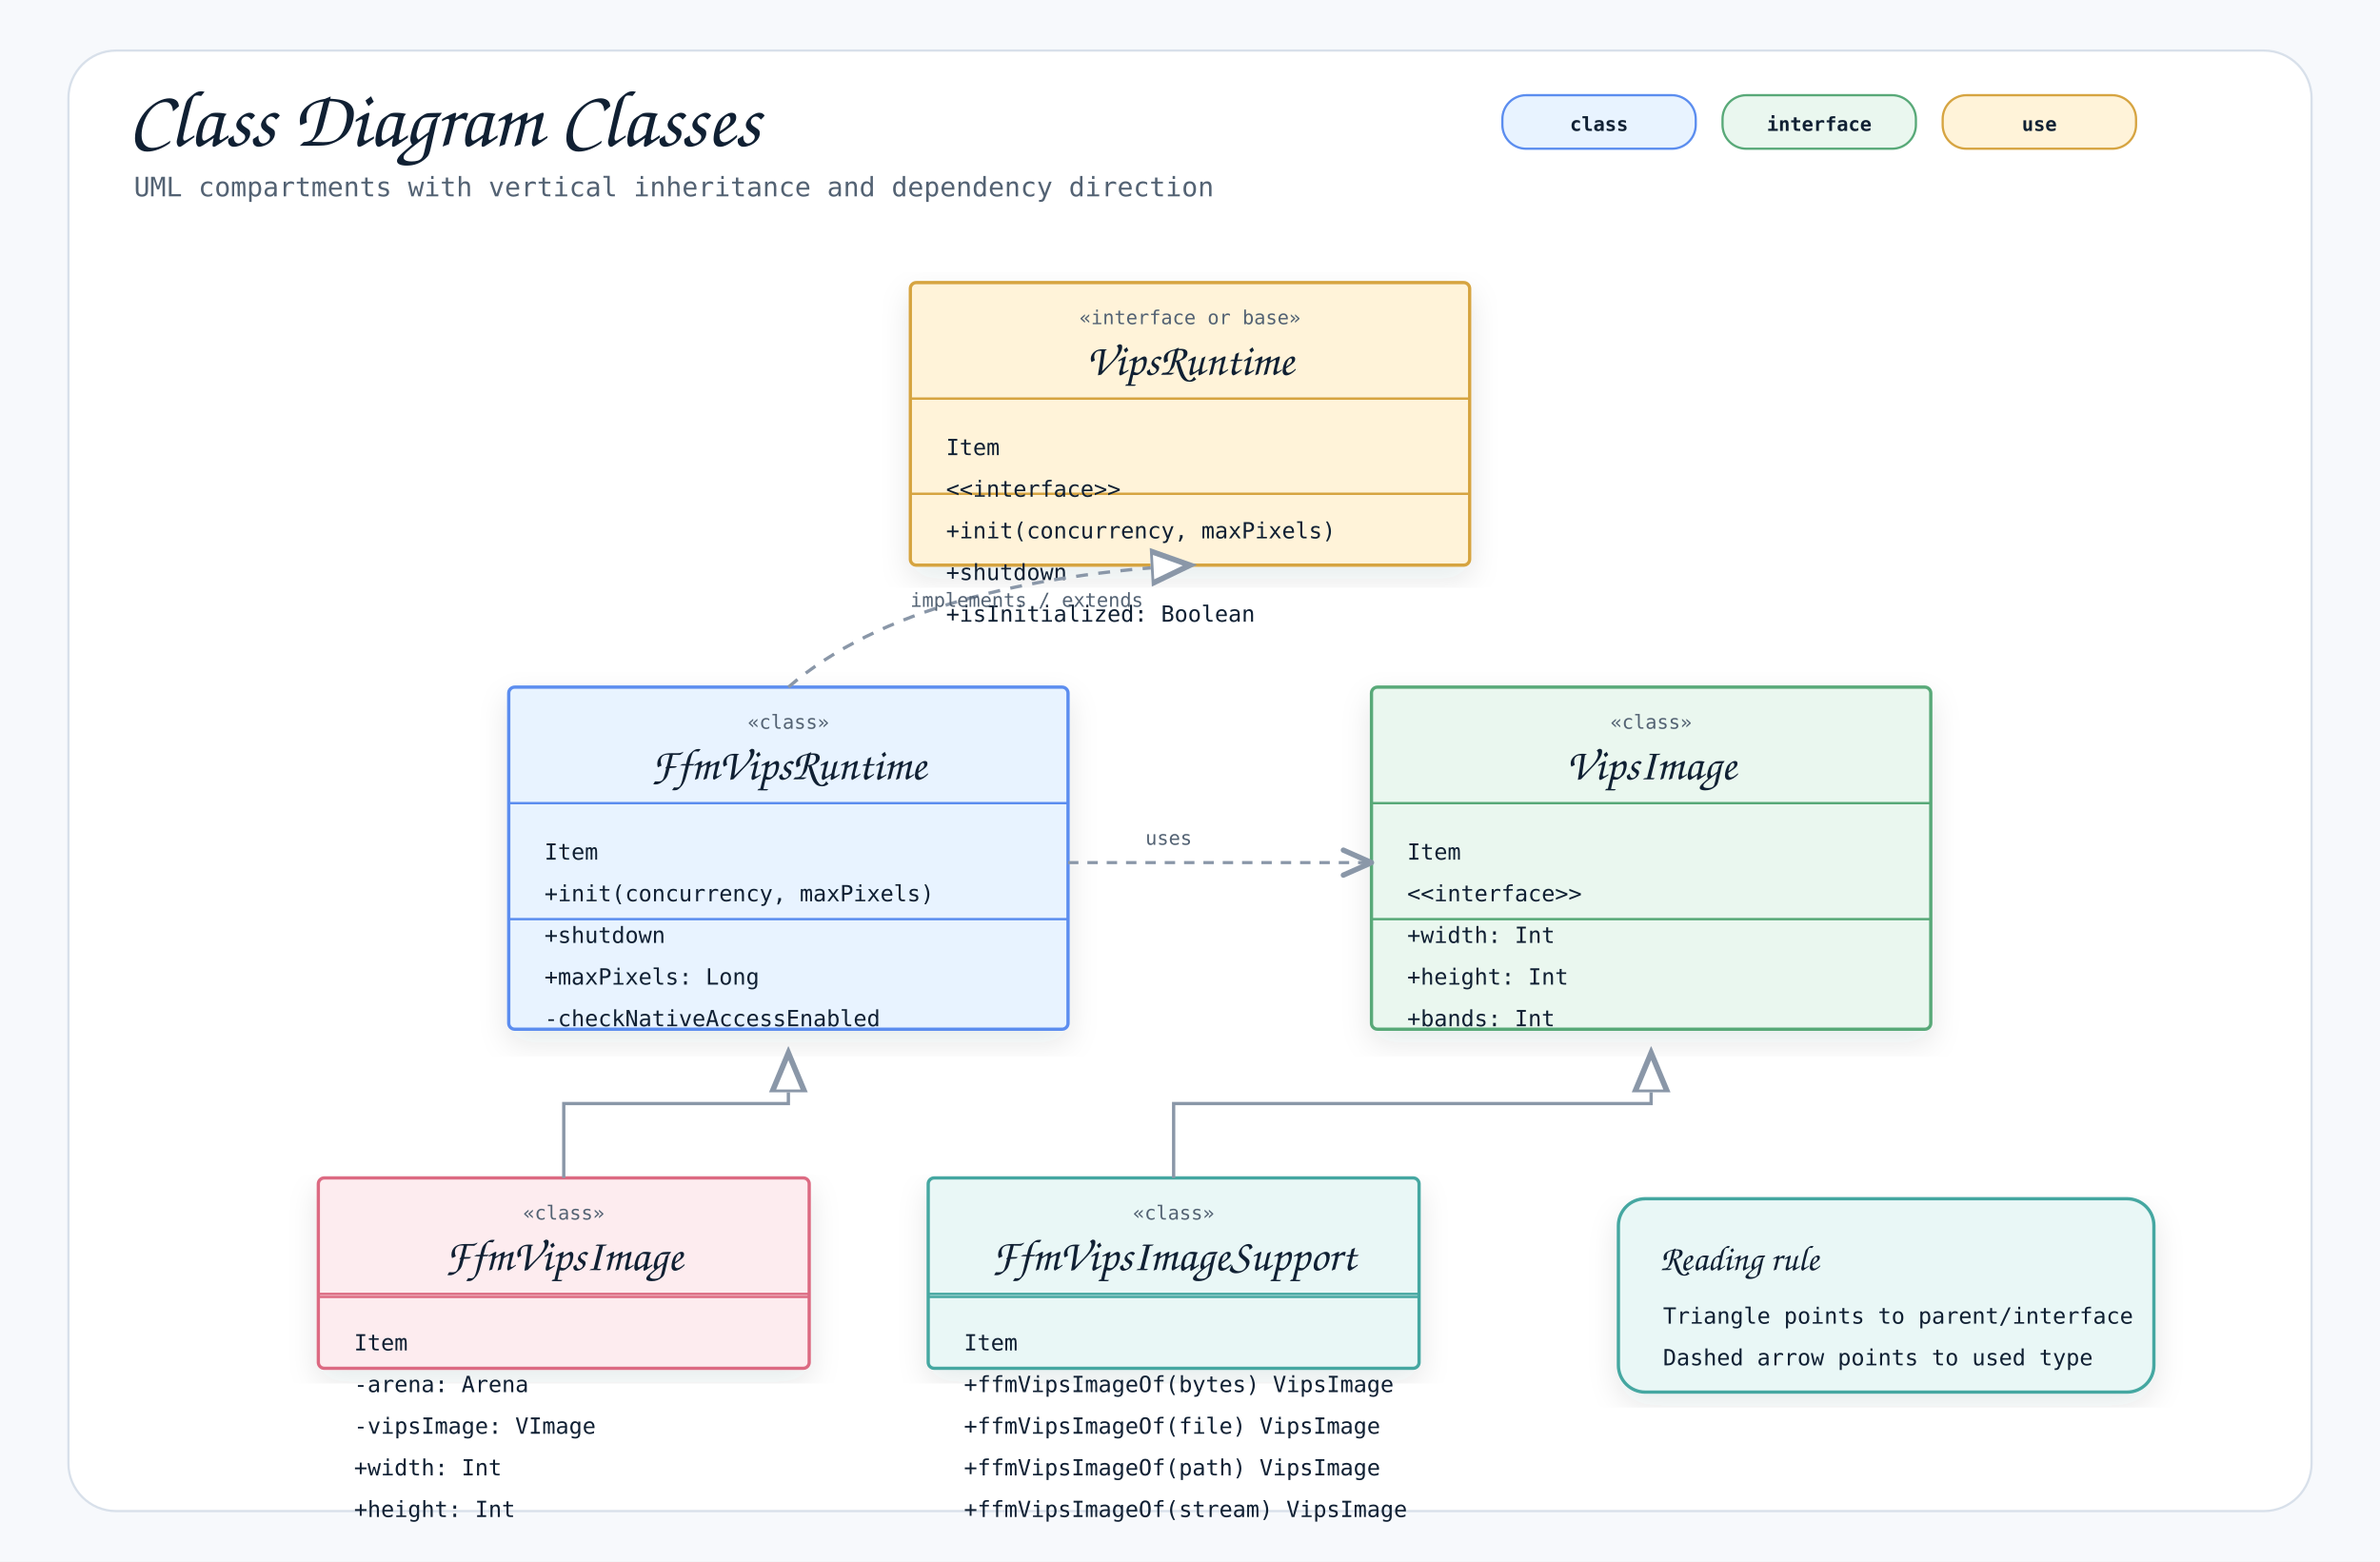
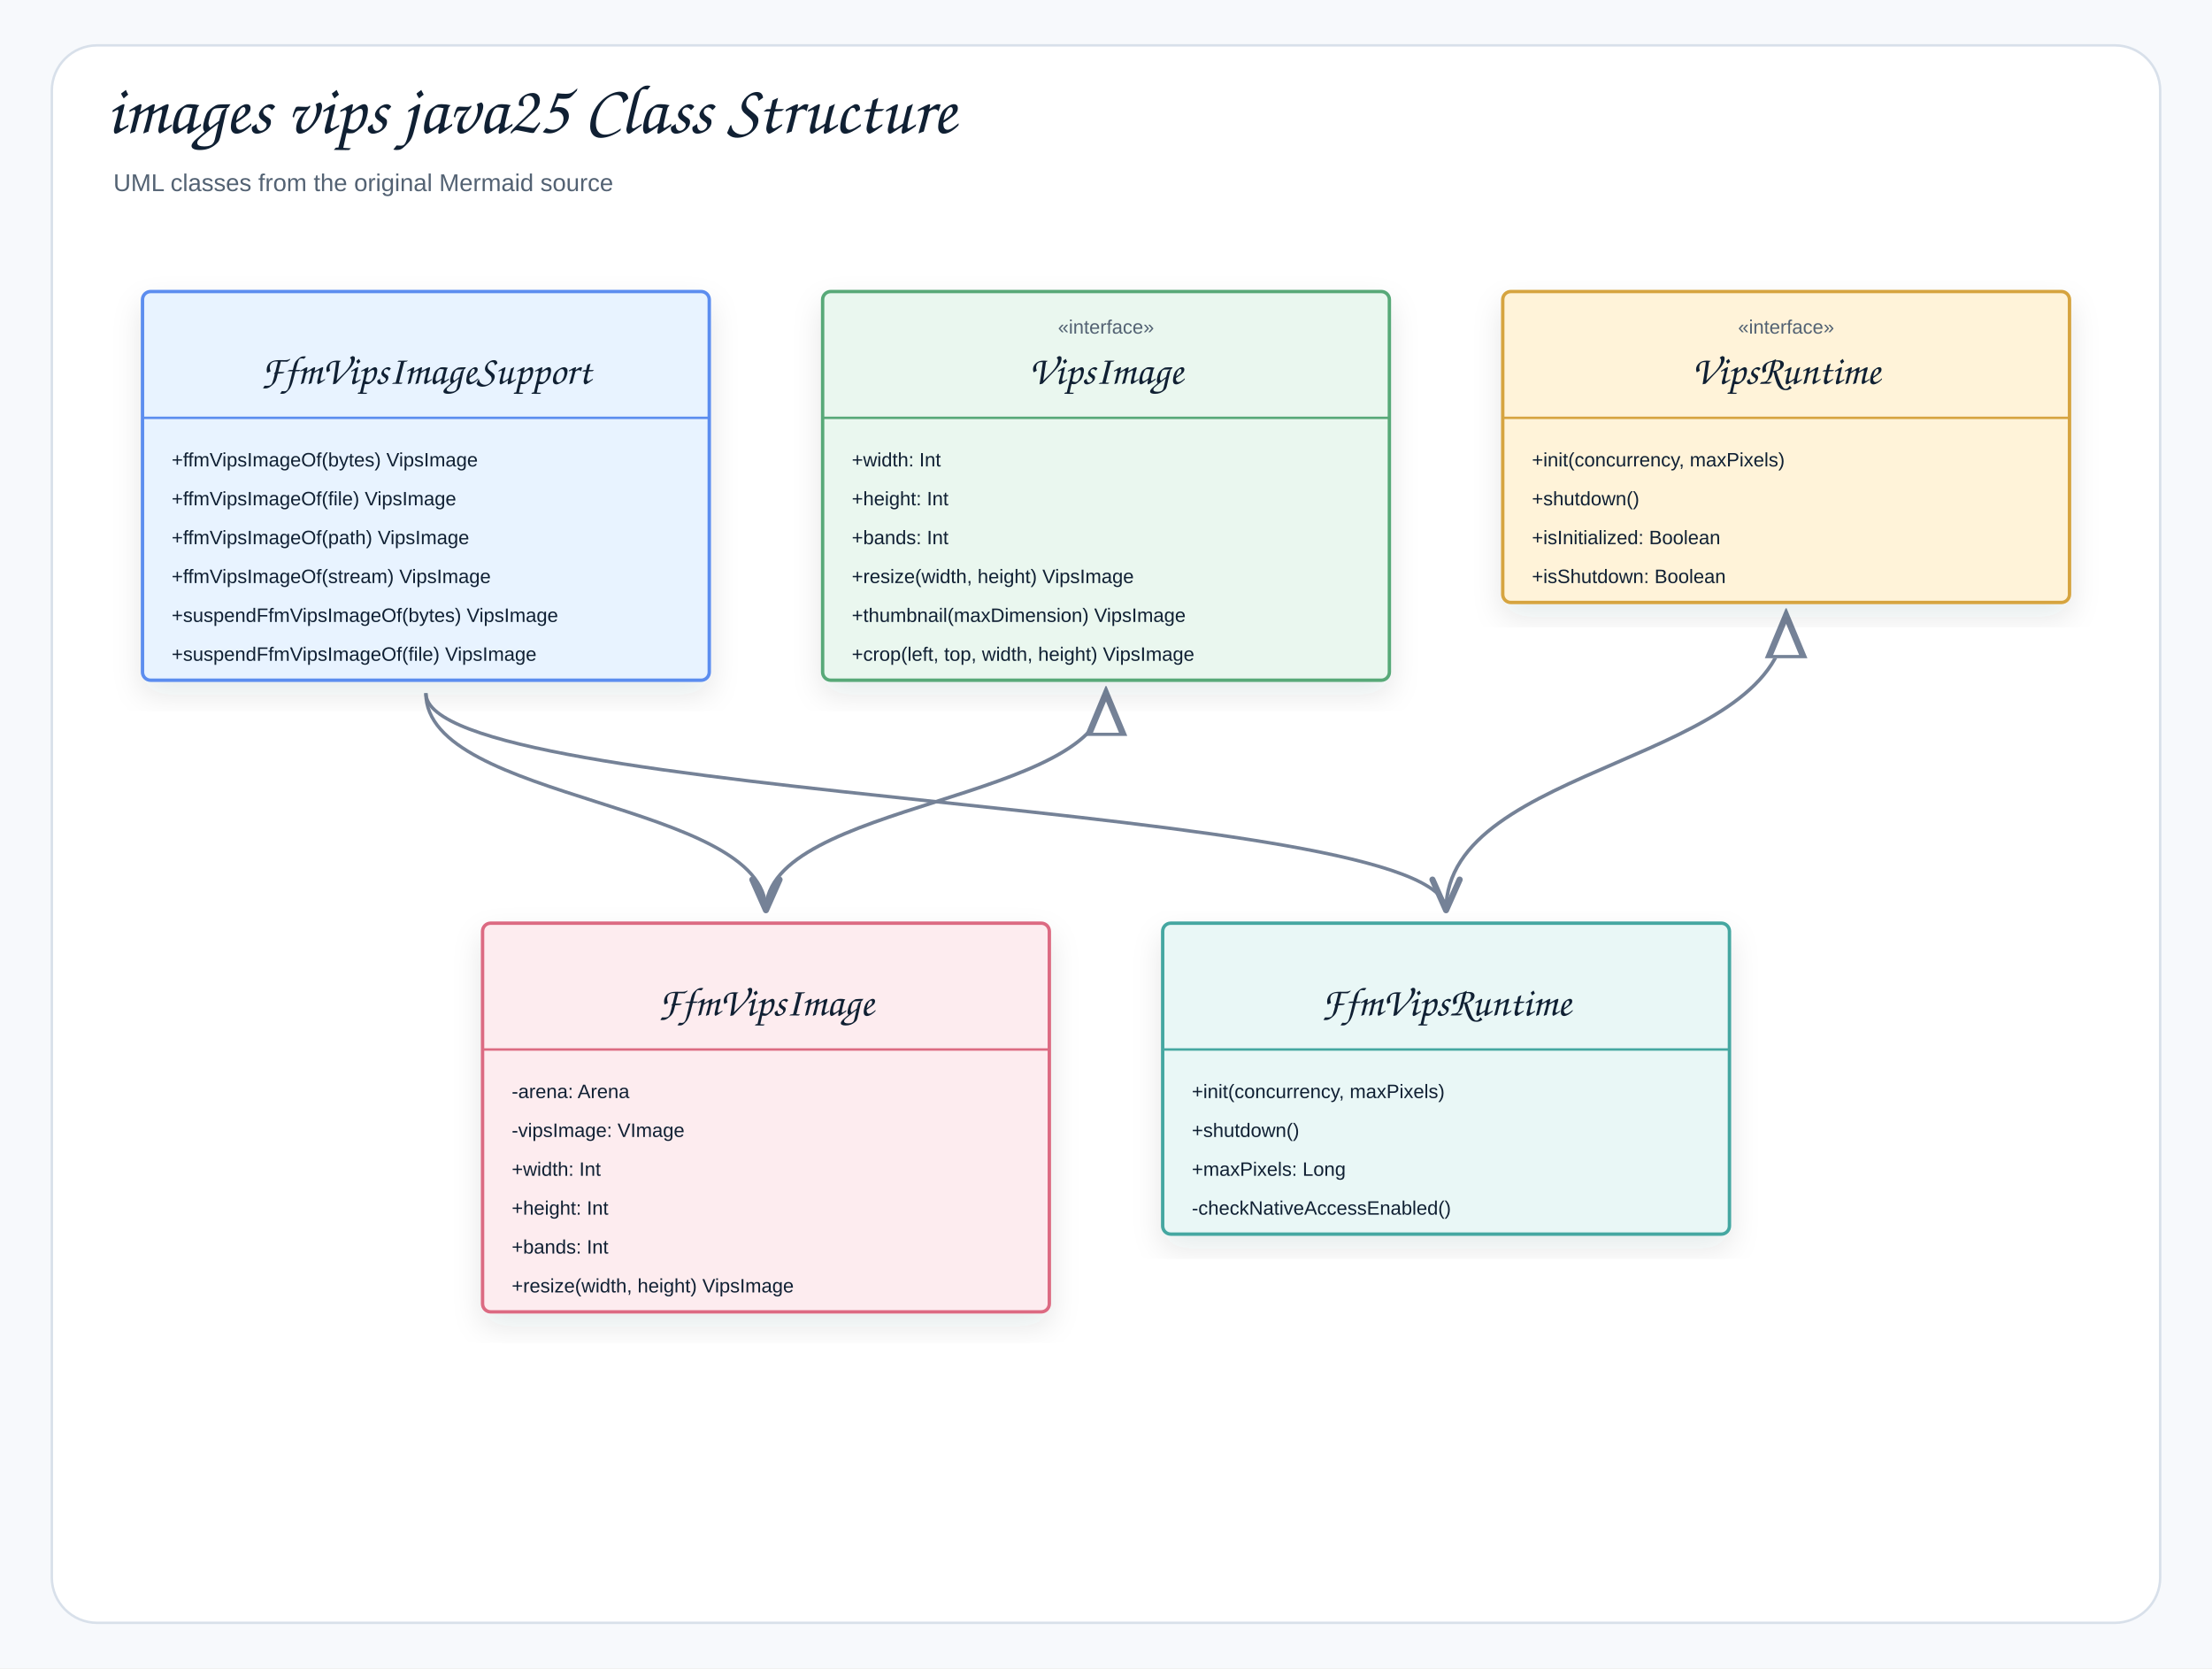
- <svg xmlns="http://www.w3.org/2000/svg" width="1600" height="1050" viewBox="0 0 1600 1050" role="img" aria-label="Class Diagram Classes">
+ <svg xmlns="http://www.w3.org/2000/svg" width="1366" height="1030" viewBox="0 0 1366 1030" role="img" aria-label="images vips java25 Class Structure">
  <defs>
    <filter id="shadow" x="-8%" y="-8%" width="116%" height="116%">
-       <feDropShadow dx="0" dy="8" stdDeviation="10" flood-color="#1f2937" flood-opacity="0.10" />
+       <feDropShadow dx="0" dy="8" stdDeviation="9" flood-color="#1f2937" flood-opacity="0.10" />
    </filter>
    <marker id="openArrow" markerWidth="12" markerHeight="10" refX="10" refY="5" orient="auto" markerUnits="strokeWidth">
-       <path d="M 1 1 L 10 5 L 1 9" fill="none" stroke="#8a97a8" stroke-width="1.7" stroke-linecap="round" stroke-linejoin="round" />
+       <path d="M 1 1 L 10 5 L 1 9" fill="none" stroke="#758297" stroke-width="1.8" stroke-linecap="round" stroke-linejoin="round" />
    </marker>
    <marker id="inherit" markerWidth="14" markerHeight="12" refX="12" refY="6" orient="auto" markerUnits="strokeWidth">
-       <path d="M 0 1 L 12 6 L 0 11 Z" fill="#ffffff" stroke="#8a97a8" stroke-width="1.7" />
+       <path d="M 0 1 L 12 6 L 0 11 Z" fill="#ffffff" stroke="#758297" stroke-width="1.8" />
    </marker>
    <style>
-     .canvas { fill: #f7f9fc; }
-     .frame { fill: #ffffff; stroke: #d8e0ea; stroke-width: 1.5; }
-     .title { font-family: "Architects Daughter", "Comic Mono", cursive; font-size: 54px; font-weight: 400; fill: #102033; }
-     .subtitle { font-family: "Comic Mono", "SFMono-Regular", Menlo, Consolas, monospace; font-size: 18px; fill: #536273; }
-     .label { font-family: "Architects Daughter", "Comic Mono", cursive; font-size: 30px; font-weight: 400; fill: #102033; }
-     .smallLabel { font-family: "Architects Daughter", "Comic Mono", cursive; font-size: 24px; font-weight: 400; fill: #102033; }
-     .mono { font-family: "Comic Mono", "SFMono-Regular", Menlo, Consolas, monospace; font-size: 15px; fill: #102033; }
-     .small { font-family: "Comic Mono", "SFMono-Regular", Menlo, Consolas, monospace; font-size: 13px; fill: #536273; }
-     .strong { font-family: "Comic Mono", "SFMono-Regular", Menlo, Consolas, monospace; font-size: 15px; font-weight: 700; fill: #102033; }
-     .card { stroke-width: 2.2; filter: url(#shadow); }
-     .line { stroke: #8a97a8; stroke-width: 2.1; fill: none; marker-end: url(#openArrow); }
-     .softLine { stroke: #8a97a8; stroke-width: 2.1; fill: none; }
-     .dashed { stroke: #8a97a8; stroke-width: 2.1; stroke-dasharray: 7 6; fill: none; marker-end: url(#openArrow); }
-     .inheritLine { stroke: #8a97a8; stroke-width: 2.2; fill: none; marker-end: url(#inherit); }
-     .implLine { stroke: #8a97a8; stroke-width: 2.2; stroke-dasharray: 8 7; fill: none; marker-end: url(#inherit); }
-     .compartment { stroke-width: 1.6; fill: none; }
-     .chip { stroke-width: 1.5; rx: 16; }
-     .chipText { font-family: "Comic Mono", "SFMono-Regular", Menlo, Consolas, monospace; font-size: 13px; font-weight: 700; fill: #102033; }
+     .canvas{fill:#f7f9fc}.frame{fill:#fff;stroke:#d8e0ea;stroke-width:1.5}
+     .title{font-family:"Architects Daughter","Comic Sans MS","Comic Sans",cursive;font-size:43px;font-weight:400;fill:#102033}
+     .subtitle{font-family:"Comic Sans MS","Comic Sans","Comic Neue",Arial,sans-serif;font-size:15px;font-weight:400;fill:#536273}
+     .label{font-family:"Architects Daughter","Comic Sans MS","Comic Sans",cursive;font-size:25px;font-weight:400;fill:#102033}
+     .smallLabel{font-family:"Architects Daughter","Comic Sans MS","Comic Sans",cursive;font-size:21px;font-weight:400;fill:#102033}
+     .mono{font-family:"Comic Sans MS","Comic Sans","Comic Neue",Arial,sans-serif;font-size:12px;font-weight:400;fill:#102033}
+     .small{font-family:"Comic Sans MS","Comic Sans","Comic Neue",Arial,sans-serif;font-size:12px;font-weight:400;fill:#536273}
+     .strong{font-family:"Comic Sans MS","Comic Sans","Comic Neue",Arial,sans-serif;font-size:13px;font-weight:400;fill:#102033}
+     .card{stroke-width:2.1;filter:url(#shadow)}.compartment{stroke-width:1.5;fill:none}
+     .line{stroke:#758297;stroke-width:2.1;fill:none;marker-end:url(#openArrow)}
+     .plainLine{stroke:#758297;stroke-width:2.1;fill:none}
+     .dashed{stroke:#758297;stroke-width:2.1;stroke-dasharray:7 6;fill:none;marker-end:url(#openArrow)}
+     .inheritLine{stroke:#758297;stroke-width:2.2;fill:none;marker-end:url(#inherit)}
+     .implLine{stroke:#758297;stroke-width:2.2;stroke-dasharray:8 7;fill:none;marker-end:url(#inherit)}
  </style>
  </defs>
-   <rect class="canvas" width="1600" height="1050" />
-   <rect class="frame" x="46" y="34" width="1508" height="982" rx="32" />
-   <text class="title" x="86" y="98">Class Diagram Classes</text>
-   <text class="subtitle" x="90" y="132">UML compartments with vertical inheritance and dependency direction</text>
-   <rect class="chip" x="1010" y="64" width="130" height="36" fill="#e8f3ff" stroke="#5b8def" />
-   <text class="chipText" x="1075" y="88" text-anchor="middle">class</text>
-   <rect class="chip" x="1158" y="64" width="130" height="36" fill="#eaf7ef" stroke="#58a978" />
-   <text class="chipText" x="1223" y="88" text-anchor="middle">interface</text>
-   <rect class="chip" x="1306" y="64" width="130" height="36" fill="#fff3d9" stroke="#d6a441" />
-   <text class="chipText" x="1371" y="88" text-anchor="middle">use</text>
-   <g transform="translate(612,190)">
-     <rect class="card" x="0" y="0" width="376" height="190" rx="4" fill="#fff3d9" stroke="#d6a441" />
-     <line class="compartment" x1="0" y1="78" x2="376" y2="78" stroke="#d6a441" />
-     <line class="compartment" x1="0" y1="142" x2="376" y2="142" stroke="#d6a441" />
-     <text class="small" x="188" y="28" text-anchor="middle">«interface or base»</text>
-     <text class="label" x="188" y="62" text-anchor="middle">VipsRuntime</text>
-     <text class="mono" x="24" y="116">Item</text>
-     <text class="mono" x="24" y="144">&lt;&lt;interface&gt;&gt;</text>
-     <text class="mono" x="24" y="172">+init(concurrency, maxPixels)</text>
-     <text class="mono" x="24" y="200">+shutdown</text>
-     <text class="mono" x="24" y="228">+isInitialized: Boolean</text>
+   <rect class="canvas" width="1366" height="1030" />
+   <rect class="frame" x="32" y="28" width="1302" height="974" rx="28" />
+   <text class="title" x="66" y="82">images vips java25 Class Structure</text>
+   <text class="subtitle" x="70" y="118">UML classes from the original Mermaid source</text>
+   <path class="line" d="M263 428 C263 495 893 495 893 562" />
+   <path class="line" d="M263 428 C263 495 473 495 473 562" />
+   <path class="inheritLine" d="M473 562 C473 495 683 495 683 428" />
+   <path class="inheritLine" d="M893 562 C893 471 1103 471 1103 380" />
+   <g transform="translate(88,180)">
+     <rect class="card" x="0" y="0" width="350" height="240" rx="5" fill="#E8F3FF" stroke="#5B8DEF" />
+     <line class="compartment" x1="0" y1="78" x2="350" y2="78" stroke="#5B8DEF" />
+     <text class="small" x="175" y="26" text-anchor="middle" />
+     <text class="label" x="175" y="57" text-anchor="middle">FfmVipsImageSupport</text>
+     <text class="mono" x="18" y="108">+ffmVipsImageOf(bytes) VipsImage</text>
+     <text class="mono" x="18" y="132">+ffmVipsImageOf(file) VipsImage</text>
+     <text class="mono" x="18" y="156">+ffmVipsImageOf(path) VipsImage</text>
+     <text class="mono" x="18" y="180">+ffmVipsImageOf(stream) VipsImage</text>
+     <text class="mono" x="18" y="204">+suspendFfmVipsImageOf(bytes) VipsImage</text>
+     <text class="mono" x="18" y="228">+suspendFfmVipsImageOf(file) VipsImage</text>
  </g>
-   <g transform="translate(342,462)">
-     <rect class="card" x="0" y="0" width="376" height="230" rx="4" fill="#e8f3ff" stroke="#5b8def" />
-     <line class="compartment" x1="0" y1="78" x2="376" y2="78" stroke="#5b8def" />
-     <line class="compartment" x1="0" y1="156" x2="376" y2="156" stroke="#5b8def" />
-     <text class="small" x="188" y="28" text-anchor="middle">«class»</text>
-     <text class="label" x="188" y="62" text-anchor="middle">FfmVipsRuntime</text>
-     <text class="mono" x="24" y="116">Item</text>
-     <text class="mono" x="24" y="144">+init(concurrency, maxPixels)</text>
-     <text class="mono" x="24" y="172">+shutdown</text>
-     <text class="mono" x="24" y="200">+maxPixels: Long</text>
-     <text class="mono" x="24" y="228">-checkNativeAccessEnabled</text>
+   <g transform="translate(508,180)">
+     <rect class="card" x="0" y="0" width="350" height="240" rx="5" fill="#EAF7EF" stroke="#58A978" />
+     <line class="compartment" x1="0" y1="78" x2="350" y2="78" stroke="#58A978" />
+     <text class="small" x="175" y="26" text-anchor="middle">«interface»</text>
+     <text class="label" x="175" y="57" text-anchor="middle">VipsImage</text>
+     <text class="mono" x="18" y="108">+width: Int</text>
+     <text class="mono" x="18" y="132">+height: Int</text>
+     <text class="mono" x="18" y="156">+bands: Int</text>
+     <text class="mono" x="18" y="180">+resize(width, height) VipsImage</text>
+     <text class="mono" x="18" y="204">+thumbnail(maxDimension) VipsImage</text>
+     <text class="mono" x="18" y="228">+crop(left, top, width, height) VipsImage</text>
  </g>
-   <g transform="translate(922,462)">
-     <rect class="card" x="0" y="0" width="376" height="230" rx="4" fill="#eaf7ef" stroke="#58a978" />
-     <line class="compartment" x1="0" y1="78" x2="376" y2="78" stroke="#58a978" />
-     <line class="compartment" x1="0" y1="156" x2="376" y2="156" stroke="#58a978" />
-     <text class="small" x="188" y="28" text-anchor="middle">«class»</text>
-     <text class="label" x="188" y="62" text-anchor="middle">VipsImage</text>
-     <text class="mono" x="24" y="116">Item</text>
-     <text class="mono" x="24" y="144">&lt;&lt;interface&gt;&gt;</text>
-     <text class="mono" x="24" y="172">+width: Int</text>
-     <text class="mono" x="24" y="200">+height: Int</text>
-     <text class="mono" x="24" y="228">+bands: Int</text>
+   <g transform="translate(928,180)">
+     <rect class="card" x="0" y="0" width="350" height="192" rx="5" fill="#FFF3D9" stroke="#D6A441" />
+     <line class="compartment" x1="0" y1="78" x2="350" y2="78" stroke="#D6A441" />
+     <text class="small" x="175" y="26" text-anchor="middle">«interface»</text>
+     <text class="label" x="175" y="57" text-anchor="middle">VipsRuntime</text>
+     <text class="mono" x="18" y="108">+init(concurrency, maxPixels)</text>
+     <text class="mono" x="18" y="132">+shutdown()</text>
+     <text class="mono" x="18" y="156">+isInitialized: Boolean</text>
+     <text class="mono" x="18" y="180">+isShutdown: Boolean</text>
  </g>
-   <g transform="translate(214,792)">
-     <rect class="card" x="0" y="0" width="330" height="128" rx="4" fill="#fdecef" stroke="#dc6b82" />
-     <line class="compartment" x1="0" y1="78" x2="330" y2="78" stroke="#dc6b82" />
-     <line class="compartment" x1="0" y1="80" x2="330" y2="80" stroke="#dc6b82" />
-     <text class="small" x="165" y="28" text-anchor="middle">«class»</text>
-     <text class="label" x="165" y="62" text-anchor="middle">FfmVipsImage</text>
-     <text class="mono" x="24" y="116">Item</text>
-     <text class="mono" x="24" y="144">-arena: Arena</text>
-     <text class="mono" x="24" y="172">-vipsImage: VImage</text>
-     <text class="mono" x="24" y="200">+width: Int</text>
-     <text class="mono" x="24" y="228">+height: Int</text>
+   <g transform="translate(298,570)">
+     <rect class="card" x="0" y="0" width="350" height="240" rx="5" fill="#FDECEF" stroke="#DC6B82" />
+     <line class="compartment" x1="0" y1="78" x2="350" y2="78" stroke="#DC6B82" />
+     <text class="small" x="175" y="26" text-anchor="middle" />
+     <text class="label" x="175" y="57" text-anchor="middle">FfmVipsImage</text>
+     <text class="mono" x="18" y="108">-arena: Arena</text>
+     <text class="mono" x="18" y="132">-vipsImage: VImage</text>
+     <text class="mono" x="18" y="156">+width: Int</text>
+     <text class="mono" x="18" y="180">+height: Int</text>
+     <text class="mono" x="18" y="204">+bands: Int</text>
+     <text class="mono" x="18" y="228">+resize(width, height) VipsImage</text>
  </g>
-   <g transform="translate(624,792)">
-     <rect class="card" x="0" y="0" width="330" height="128" rx="4" fill="#e9f7f6" stroke="#45a7a1" />
-     <line class="compartment" x1="0" y1="78" x2="330" y2="78" stroke="#45a7a1" />
-     <line class="compartment" x1="0" y1="80" x2="330" y2="80" stroke="#45a7a1" />
-     <text class="small" x="165" y="28" text-anchor="middle">«class»</text>
-     <text class="label" x="165" y="62" text-anchor="middle">FfmVipsImageSupport</text>
-     <text class="mono" x="24" y="116">Item</text>
-     <text class="mono" x="24" y="144">+ffmVipsImageOf(bytes) VipsImage</text>
-     <text class="mono" x="24" y="172">+ffmVipsImageOf(file) VipsImage</text>
-     <text class="mono" x="24" y="200">+ffmVipsImageOf(path) VipsImage</text>
-     <text class="mono" x="24" y="228">+ffmVipsImageOf(stream) VipsImage</text>
-   </g>
-   <path class="implLine" d="M530 462 C590 410 690 386 800 380" />
-   <text class="small" x="612" y="408">implements / extends</text>
-   <path class="dashed" d="M718 580 C780 580 860 580 922 580" />
-   <rect x="756" y="548" width="118" height="30" rx="15" fill="#ffffff" opacity="0.94" />
-   <text class="small" x="770" y="568">uses</text>
-   <path class="inheritLine" d="M379 792 L379 742 L530 742 L530 708" />
-   <path class="inheritLine" d="M789 792 L789 742 L1110 742 L1110 708" />
-   <g transform="translate(1088,806)">
-     <rect class="card" x="0" y="0" width="360" height="130" rx="18" fill="#e9f7f6" stroke="#45a7a1" />
-     <text class="smallLabel" x="28" y="48">Reading rule</text>
-     <text class="mono" x="30" y="84">Triangle points to parent/interface</text>
-     <text class="mono" x="30" y="112">Dashed arrow points to used type</text>
+   <g transform="translate(718,570)">
+     <rect class="card" x="0" y="0" width="350" height="192" rx="5" fill="#E9F7F6" stroke="#45A7A1" />
+     <line class="compartment" x1="0" y1="78" x2="350" y2="78" stroke="#45A7A1" />
+     <text class="small" x="175" y="26" text-anchor="middle" />
+     <text class="label" x="175" y="57" text-anchor="middle">FfmVipsRuntime</text>
+     <text class="mono" x="18" y="108">+init(concurrency, maxPixels)</text>
+     <text class="mono" x="18" y="132">+shutdown()</text>
+     <text class="mono" x="18" y="156">+maxPixels: Long</text>
+     <text class="mono" x="18" y="180">-checkNativeAccessEnabled()</text>
  </g>
</svg>
